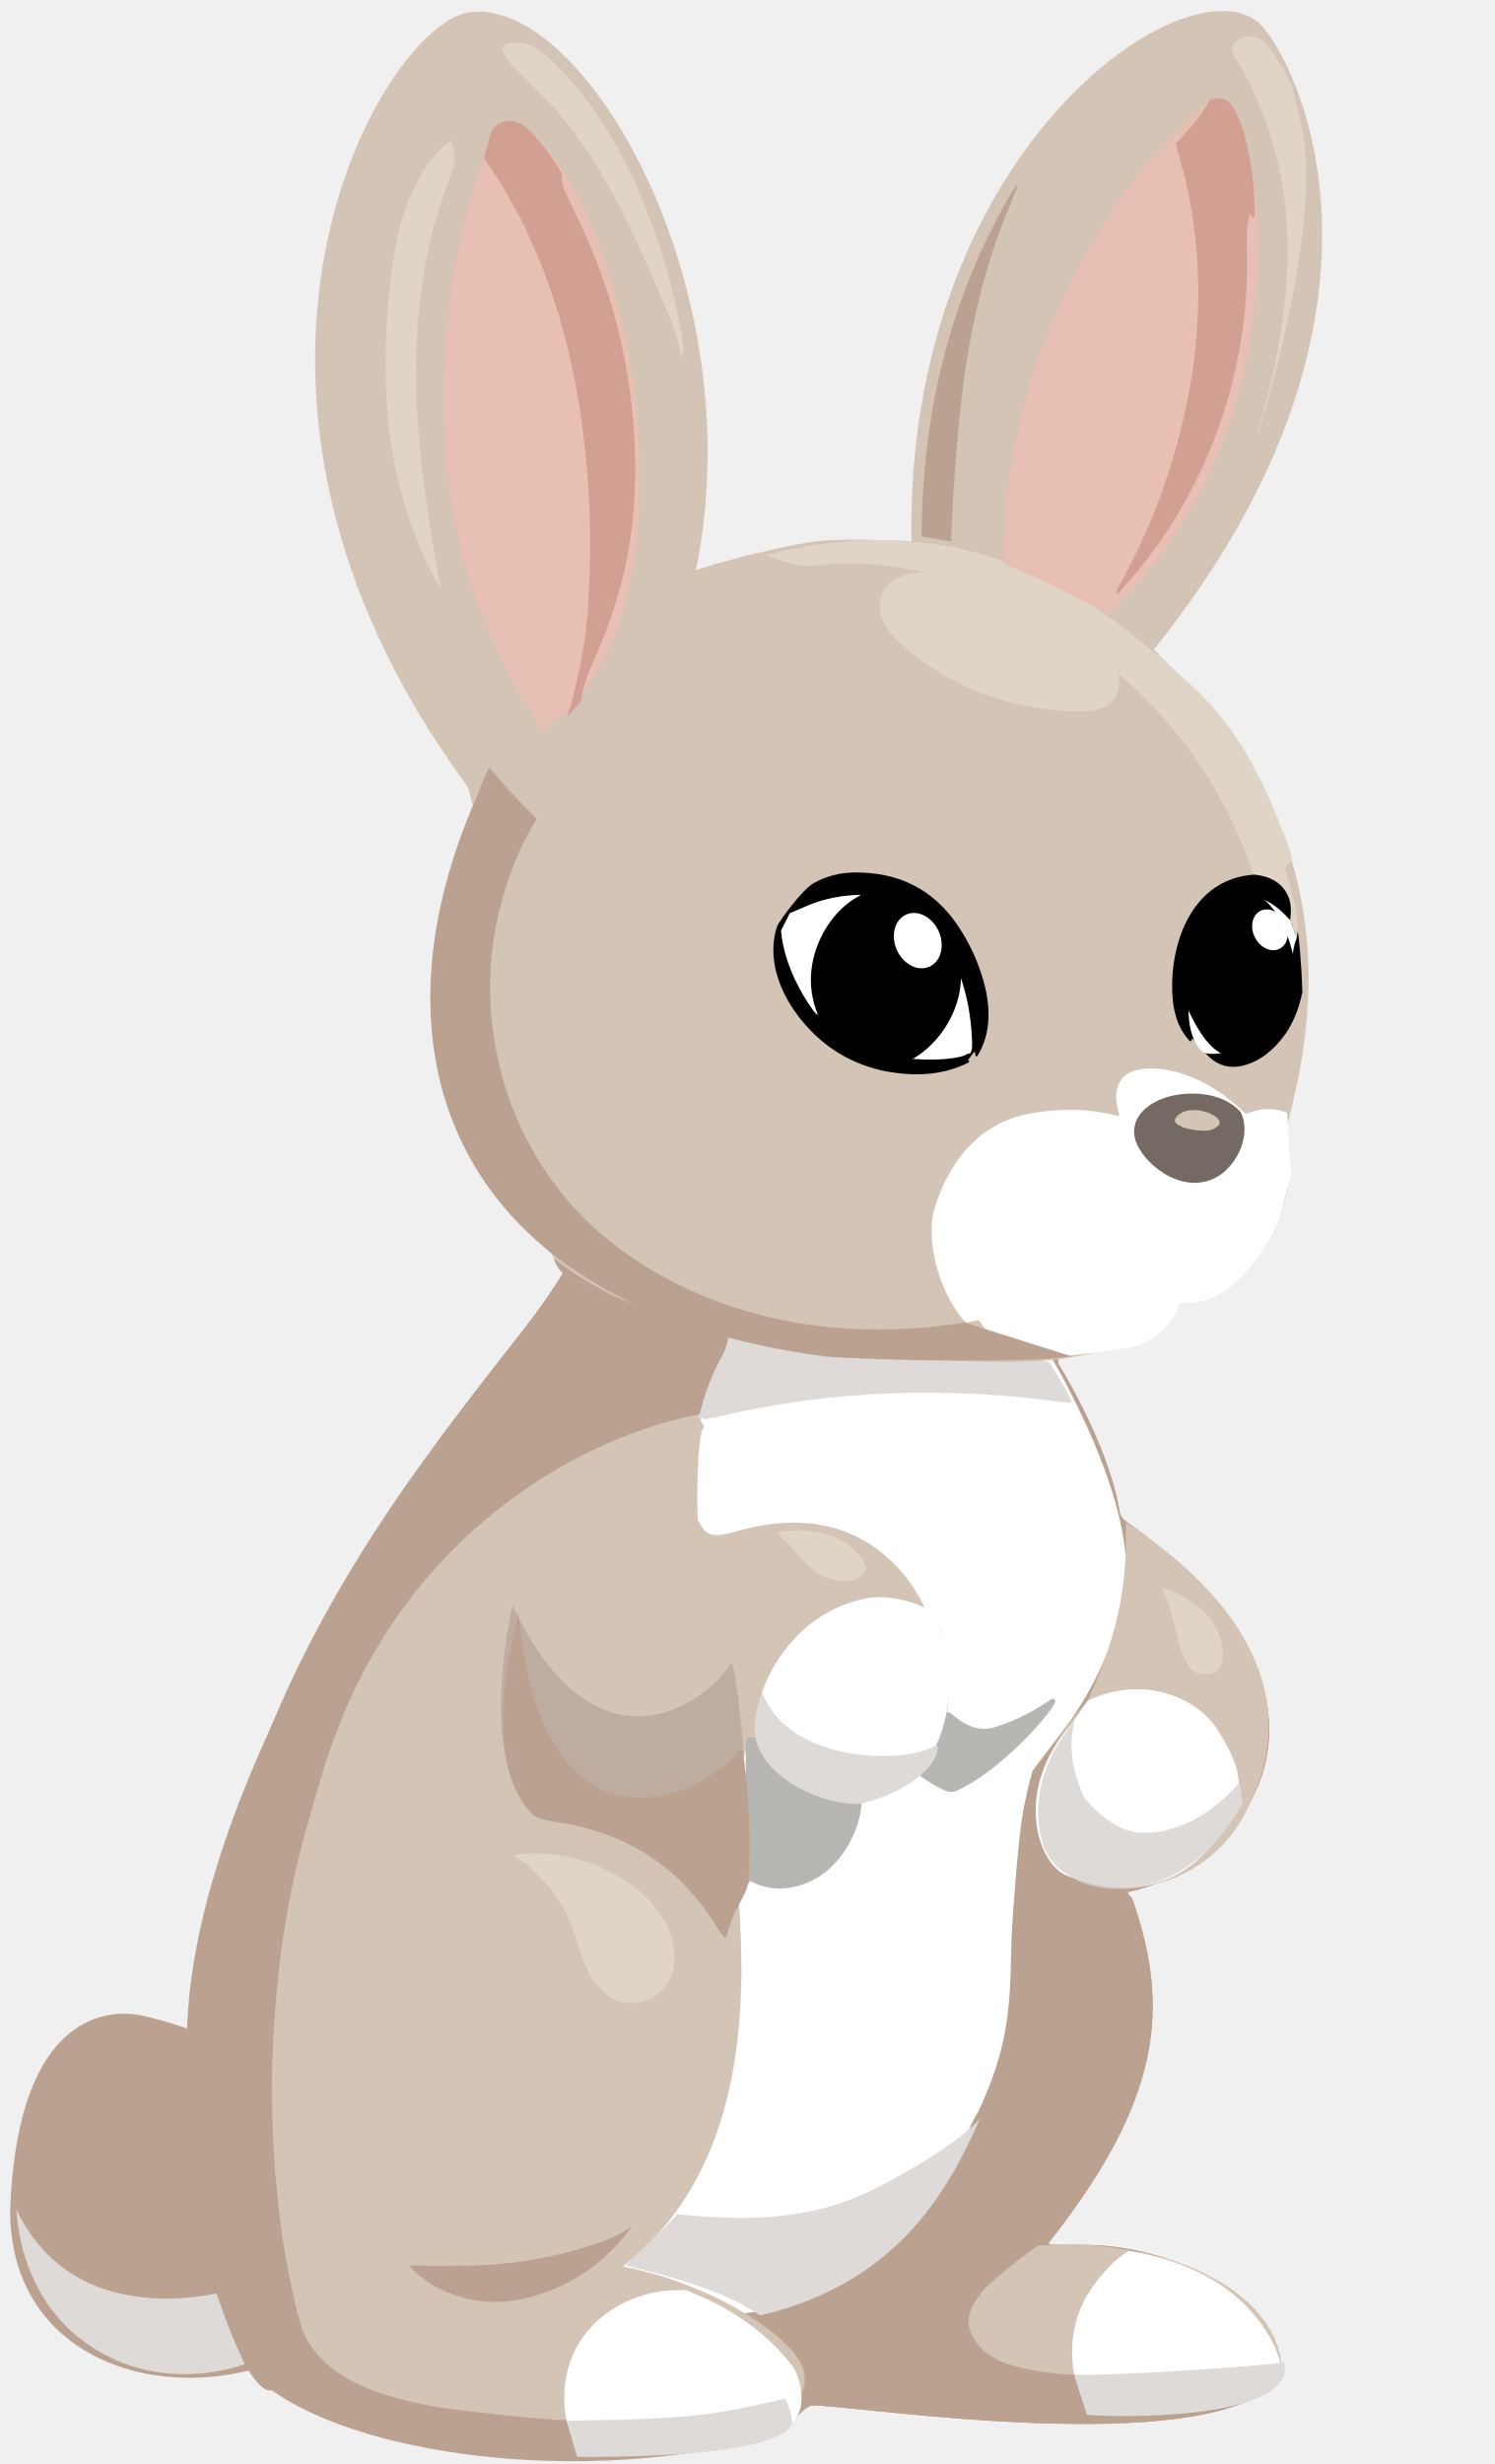
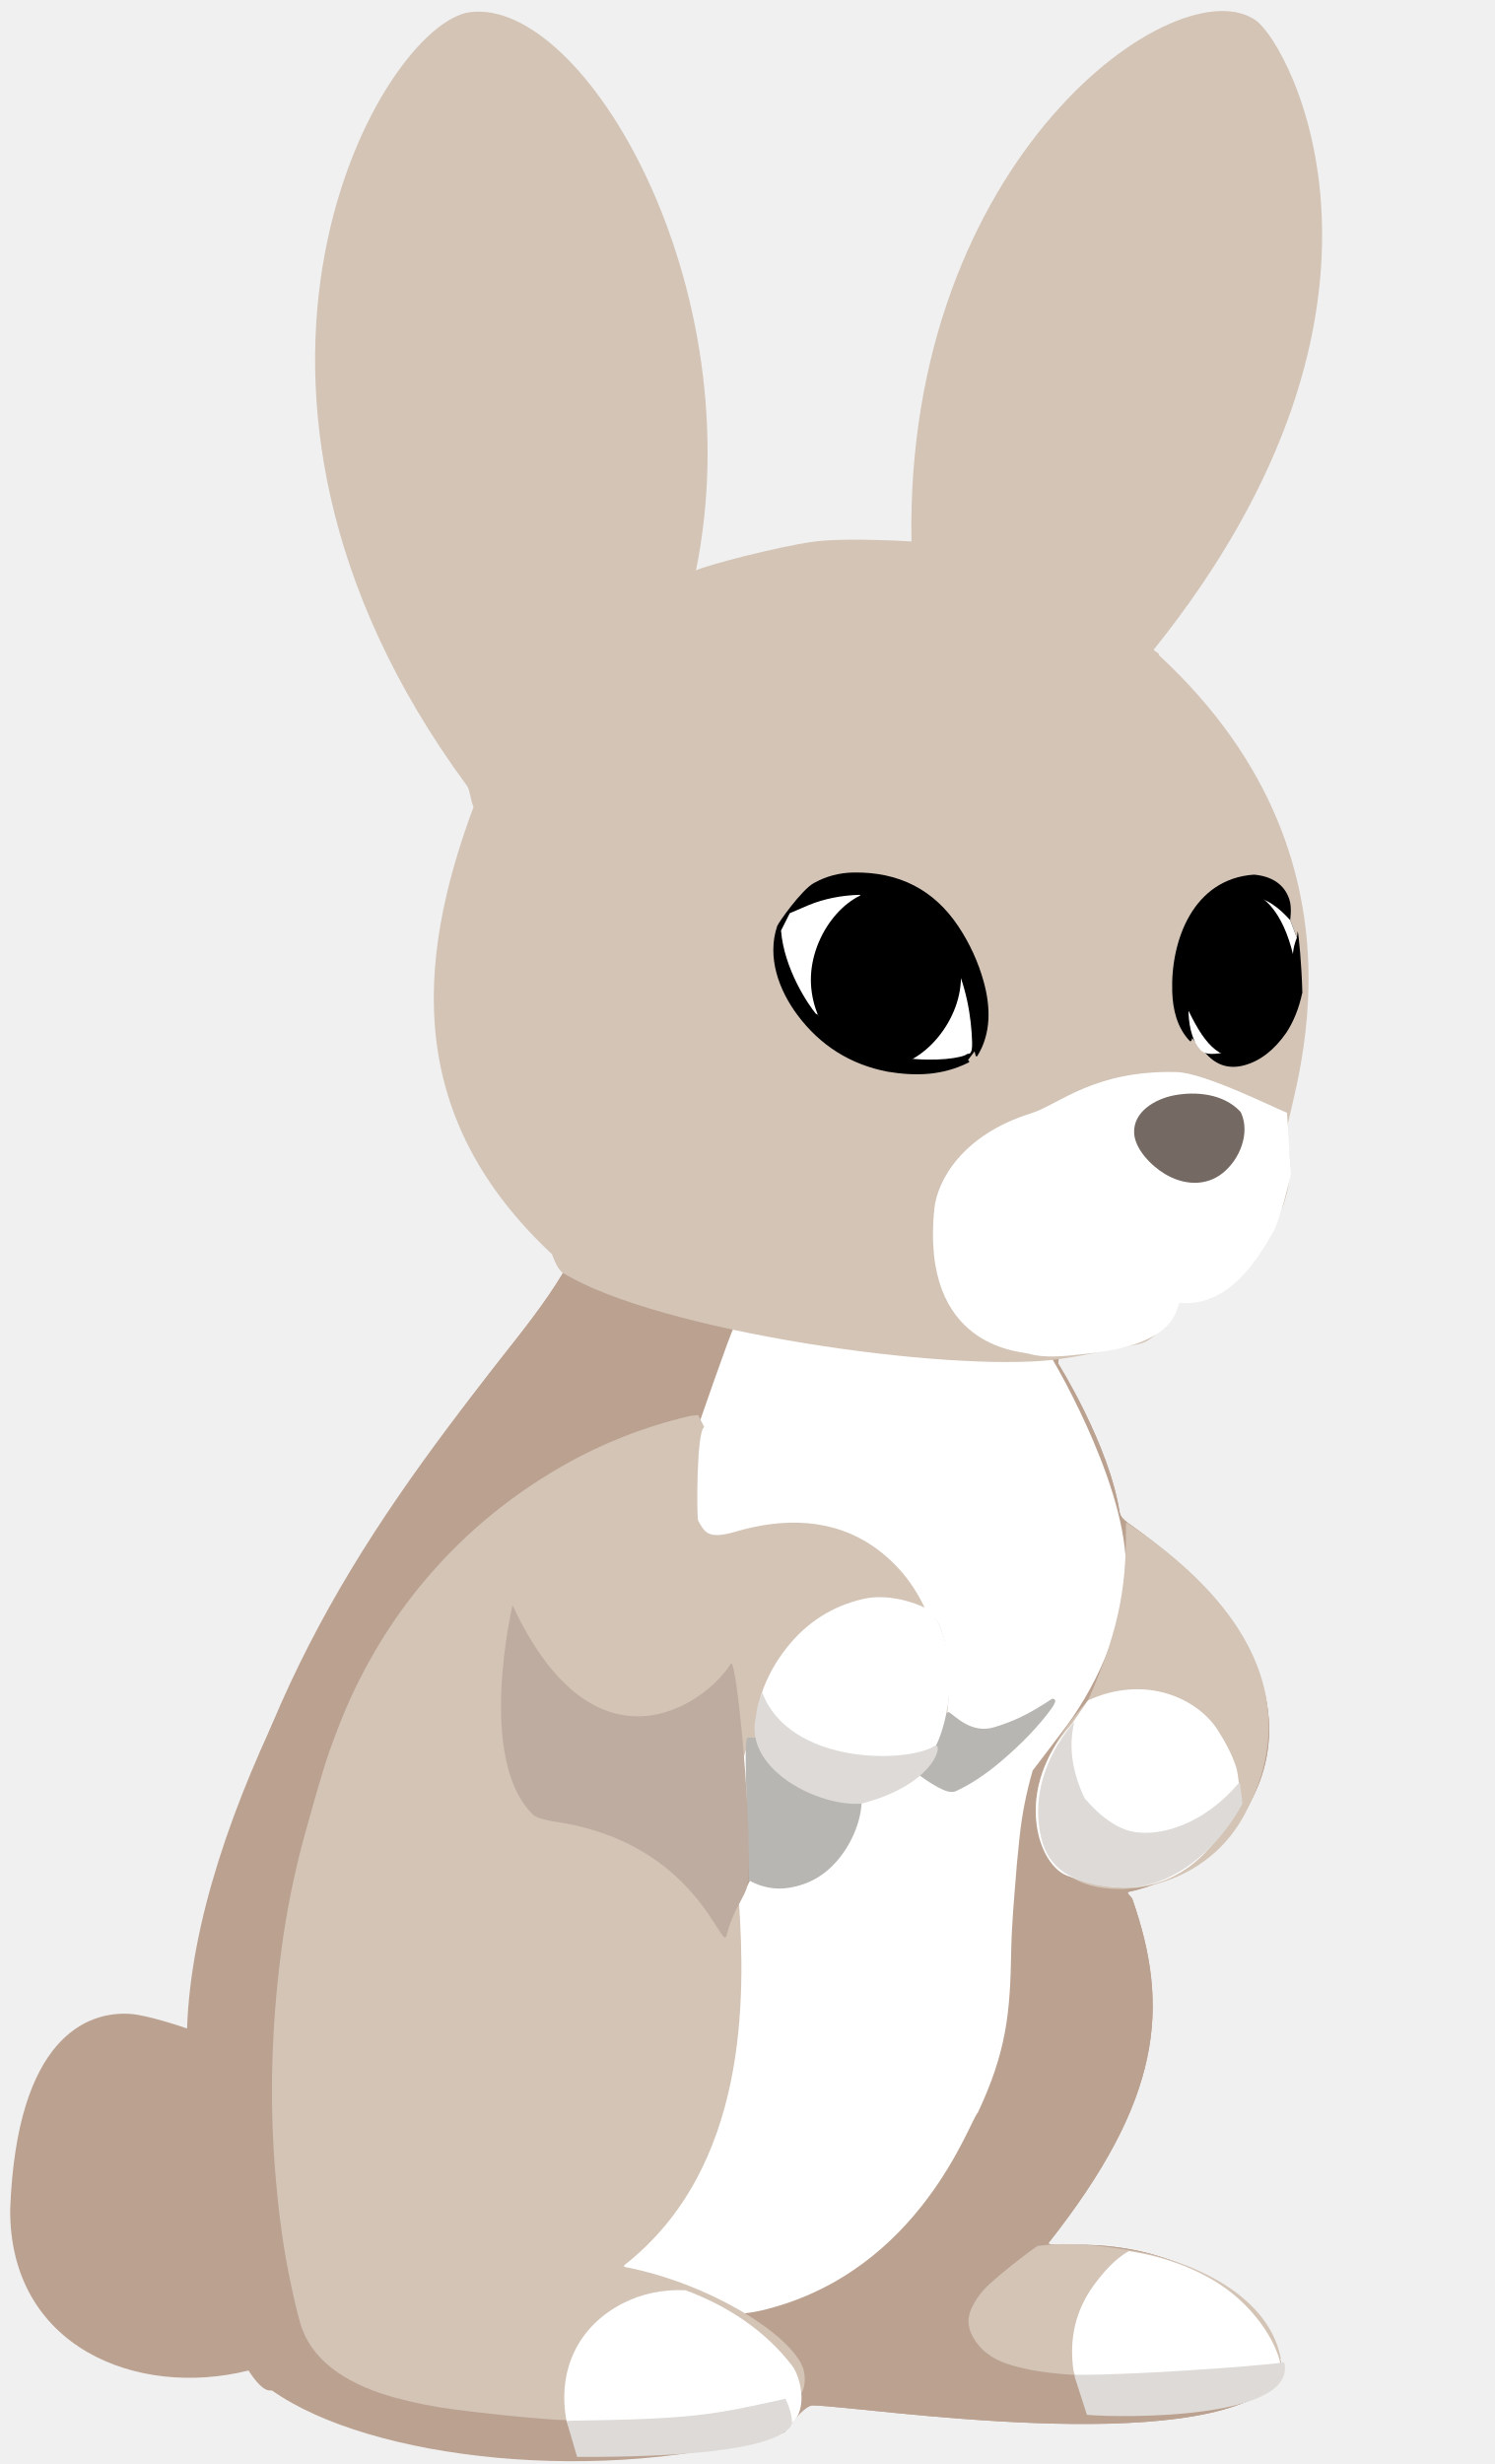
<svg xmlns="http://www.w3.org/2000/svg" width="100%" height="100%" viewBox="0 0 728 1200" version="1.1" xml:space="preserve" style="fill-rule:evenodd;clip-rule:evenodd;stroke-linejoin:round;stroke-miterlimit:2;">
  <g id="Body">
    <path d="M515.407,664.054C515.407,664.054 540.165,703.406 545.357,736.59C545.81,739.483 549.257,741.587 551.64,743.298C668.35,827.097 607.643,909.142 549.619,921.383C548.362,921.649 551.275,924.105 551.5,924.748C570.028,977.699 565.945,1022.39 510.753,1092.296C509.794,1093.51 518.365,1093.39 522.186,1093.296C598.364,1091.417 634.342,1148.179 621.49,1160.583C583.398,1197.346 421.637,1172.122 395.917,1171.444C391.27,1171.321 382.09,1184.56 382.09,1184.56C293.53,1210.98 180.247,1197.978 132.466,1164.17C88.97,1133.395 88.935,987.098 91.115,987.91C94.54,885.042 172.81,752.09 243.59,662.09C253.511,649.475 265.42,634.727 274.22,619.96C274.35,619.74 274.276,619.953 274.276,619.953C274.276,619.953 306.823,507.07 413.933,518.906C531.192,531.863 515.407,664.054 515.407,664.054Z" style="fill:rgb(187,161,144);" />
    <path d="M515.407,664.054C515.407,664.054 540.165,703.406 545.357,736.59C545.81,739.483 549.257,741.587 551.64,743.298C668.35,827.097 607.643,909.142 549.619,921.383C548.362,921.649 551.275,924.105 551.5,924.748C570.028,977.699 565.945,1022.39 510.753,1092.296C509.794,1093.51 518.365,1093.39 522.186,1093.296C598.364,1091.417 634.342,1148.179 621.49,1160.583C583.398,1197.346 421.637,1172.122 395.917,1171.444C391.27,1171.321 382.09,1184.56 382.09,1184.56C293.53,1210.98 197.626,1192.07 132.466,1164.17C131.685,1163.836 128.779,1166.315 121.033,1154.474C66.624,1168.022 4.593,1142.997 4.96,1076.03C8.133,991.923 42.627,979.39 63.497,980.8C71.722,981.356 88.935,987.098 91.115,987.91C91.54,984.042 92.072,985.154 92.72,981.25C116.939,835.395 172.81,752.09 243.59,662.09C253.511,649.475 265.42,634.727 274.22,619.96C274.35,619.74 274.276,619.953 274.276,619.953C274.276,619.953 306.823,507.07 413.933,518.906C531.192,531.863 515.407,664.054 515.407,664.054Z" style="fill:rgb(187,161,144);" />
    <path d="M510.51,658.65C510.927,658.622 547.06,718.91 548.39,761.36C549.214,787.644 535.12,819.16 519.72,840.24C517.518,843.252 502.99,862.26 502.99,862.26C499.943,872.733 497.837,883.313 496.67,894C495.683,902.96 494.853,912.1 494.18,921.42C494.18,921.42 492.73,937.82 492.52,950.25C492.03,980.34 490.24,999.14 476.25,1028.92C472.417,1032.227 448.8,1105.578 372.8,1124.772C344.29,1131.971 318.793,1121.39 297.566,1104.33C335.259,1027.357 348.169,990.537 355.73,939.6C356.991,931.104 365.232,916.118 365.23,916.02C364.517,882.367 356.43,759.26 340.82,748.13C340.647,748.007 339.41,744.1 338.35,740.9C333.417,726.009 334.03,711.61 339.22,696.94C339.627,695.8 356.489,646.917 357.27,647.07C415.4,658.44 455.03,662.35 510.51,658.65Z" style="fill:white;fill-rule:nonzero;" />
    <path d="M340.01,689.15L343.02,694.99C339.18,696.79 339.275,739.237 340.05,740.59C343.19,746.07 344.59,749.97 358.39,745.91C381.392,739.143 405.67,739.17 426.11,753.66C436.717,761.187 444.91,771.173 450.69,783.62C466.743,792.08 463.295,842.062 456.88,850.62C409.661,913.609 369.147,849.587 368,848.18C363.67,842.868 356.027,866.65 359.965,926.748C362.973,972.642 364.543,1055.787 304.15,1103.12C303.791,1103.401 303.931,1103.974 304.38,1104.06C347.447,1112.333 389.308,1139.554 391.7,1155.58C394.594,1174.973 375.46,1180.03 275.83,1178.59C273.463,1178.597 271.147,1178.513 268.88,1178.34C253.86,1177.207 238.15,1175.593 221.75,1173.5C211.583,1172.2 201.797,1170.26 192.39,1167.68C173.13,1162.41 152.2,1152.1 146.22,1131.31C144.453,1125.157 142.557,1116.967 140.53,1106.74C137.597,1091.98 135.4,1075.21 133.94,1056.43C131.247,1021.91 132.243,986.643 136.93,950.63C139.463,931.13 143.32,912.003 148.5,893.25C152.42,879.07 155.553,868.197 157.9,860.63C159.54,855.323 161.88,848.747 164.92,840.9C174.28,816.7 187.68,793.17 204.54,772.54C223.733,749.06 246.657,729.653 273.31,714.32C292.683,703.167 313.347,694.987 335.3,689.78C336.453,689.507 338.023,689.297 340.01,689.15Z" style="fill:rgb(211,196,182);fill-rule:nonzero;" />
    <path d="M552.79,1096.31C575.62,1100.13 617.356,1115.405 623.82,1148.446C625.085,1154.915 535.187,1156.334 528.824,1156.583C528.592,1156.592 522.68,1156.56 522.34,1156.54C511.54,1155.88 500.47,1154.49 490.73,1151.27C483.29,1148.81 477.08,1144.49 473.45,1137.3C471.343,1133.14 471.157,1129.007 472.89,1124.9C474.837,1120.273 477.927,1116.023 482.16,1112.15C487.627,1107.15 498.687,1098.37 505.34,1093.81C521.327,1091.637 537.81,1093.803 552.79,1096.31Z" style="fill:rgb(211,196,182);fill-rule:nonzero;" />
    <path d="M548.62,741.42C642.73,804.11 617.494,862.553 606.17,883.71C585.497,922.335 537.582,926.057 521.255,913.627C501.96,898.937 493.175,869.141 529.9,828.12C546.985,790.194 548.547,768.056 548.422,742.279C548.419,741.7 548.611,741.414 548.62,741.42Z" style="fill:rgb(211,196,182);fill-rule:nonzero;" />
    <path d="M623.833,1151.52C618.113,1172.573 567.723,1172.257 528.49,1171.864C528.143,1171.044 522.94,1155.093 522.88,1154.66C520.607,1138.92 523.92,1124.98 532.82,1112.84C536.887,1107.3 542.543,1100.457 549.79,1096.31C567.29,1098.9 586.51,1105.79 600.39,1117.08C610.697,1125.473 620.74,1138.287 623.833,1151.52Z" style="fill:white;fill-rule:nonzero;" />
    <path d="M333.95,1115.39C354.35,1123.05 372.49,1134.81 385.83,1152.13C390.32,1157.96 394.019,1175.731 384.06,1180.887C366.954,1189.744 312.52,1193.388 280,1191.581C280.293,1191.668 276.237,1179.083 275.83,1178.59C271.46,1154.03 281.72,1132.66 303.7,1121.58C312.86,1116.96 322.943,1114.897 333.95,1115.39Z" style="fill:white;fill-rule:nonzero;" />
    <path d="M625.49,1150.52C631.997,1178.127 547.28,1177.677 529.4,1176.05L523.42,1157.5L523.49,1156.54C547.723,1156.933 610.77,1152.573 625.49,1150.52Z" style="fill:rgb(221,218,215);" />
    <path d="M384.87,1182.01C374.955,1193.735 327.994,1196.696 281.09,1196.56L276,1179.2C276.52,1179.007 276.906,1178.933 277.16,1178.93C337.633,1178.137 346.993,1176.15 382.58,1168.21C382.58,1168.21 387.669,1178.7 384.87,1182.01Z" style="fill:rgb(221,218,215);" />
    <path d="M444.96,862.46C445.678,861.739 433.507,838.837 462.243,833.84C465.289,835.76 473.211,844.625 484.43,841.13C493.391,838.339 500.377,835.317 512.21,827.47C512.476,827.294 512.76,827.28 513,827.32C513.73,827.42 514.19,828.17 513.92,828.85C513.46,830.017 512.897,831.057 512.23,831.97C506.13,840.37 498,848.903 487.84,857.57C480.087,864.183 472.613,869.12 465.42,872.38C464.567,872.767 462.869,872.767 461.65,872.46C455.74,870.973 444.96,862.46 444.96,862.46Z" style="fill:rgb(183,182,178);" />
    <path d="M364,846.294C364.198,846.069 421.692,844.778 419.64,878.38C419.038,888.235 414.187,898.807 407.62,906.36C401.46,913.447 393.86,917.76 384.82,919.3C378.047,920.46 371.517,919.367 365.23,916.02C365.143,915.973 364.987,915.937 364.76,915.91C364.657,915.899 364.522,915.875 364.356,915.839C364.592,915.842 364.71,915.385 364.71,914.47C364.71,897.462 361.847,848.748 364,846.294Z" style="fill:rgb(183,182,178);" />
    <path d="M453.69,784.62C470.537,810.547 459.231,845.5 455.12,851.37C417.418,905.205 357.53,863.281 371.16,824.14C373.86,816.387 377.87,809.157 383.19,802.45C393.103,789.943 405.667,782 420.88,778.62C430.807,776.413 443.743,779.08 453.69,784.62Z" style="fill:white;fill-rule:nonzero;" />
    <path d="M602.73,879.471C596.604,890.203 575.578,935.162 519.573,913.396C504.956,907.715 493.527,871.072 522.06,839.57L529.9,828.12C557.947,815.313 583.44,827.12 593.35,842.92C596.934,848.634 600.194,854.528 602.257,861.207C602.835,863.079 604.826,875.801 602.73,879.471Z" style="fill:white;fill-rule:nonzero;" />
    <path d="M371.245,824.27L371.16,824.14C371.213,824.12 371.267,824.103 371.32,824.09L371.245,824.27ZM455.12,850.37C459.693,847.547 456.784,868.735 419.64,878.38C399.193,880.147 362.225,861.969 368.13,836.23C368.583,831.823 369.621,828.169 371.245,824.27C384.494,859.44 441.326,858.887 455.12,850.37Z" style="fill:rgb(221,218,215);" />
    <path d="M546.14,919.34C520.86,918.36 510.333,908.601 507.16,895.23C500.683,867.935 516.613,845.983 523.28,838.57C519.98,851.743 523,864.84 528.34,875.86C536.237,885.189 545.093,891.197 553,892.27C559.993,893.223 567.43,892.153 575.31,889.06C585.963,884.88 595.437,877.837 603.73,867.93C603.797,868.417 603.877,868.677 603.97,868.71L605.17,878.35C594.06,899.48 571.278,920.315 546.14,919.34Z" style="fill:rgb(221,218,215);" />
-     <path d="M477.25,1031.92C458.023,1076.607 430.271,1112.939 371.351,1127.412C370.598,1127.597 369.811,1127.512 369.181,1127.062C352.971,1115.492 324.08,1107.98 304.66,1103.38C304.32,1103.3 324.69,1084.577 329.83,1078.33C359.057,1081.39 387.38,1081.61 414.8,1070.99C430.8,1064.797 465.417,1045.227 477.25,1031.92Z" style="fill:rgb(221,218,215);fill-rule:nonzero;" />
-     <path d="M522.06,682.42C521.44,683.053 520.923,683.34 520.51,683.28C463.03,674.98 404.4,676.69 348.27,690.32C347.497,690.507 345.793,690.81 343.16,691.23C342.787,690.397 341.74,690.317 340.02,690.99L340.01,689.15C340.563,688.857 340.877,688.557 340.95,688.25C343.53,677.29 347.717,666.94 353.51,657.2C353.803,657.32 355.12,647.943 355.46,647.07C401.39,659.09 444.88,664.11 495.46,660.43C496.02,660.32 496.61,660.36 497.16,660.54C501.387,661.913 505.683,662.76 510.05,663.08C510.46,663.11 510.84,663.33 511.08,663.68C515.2,669.72 518.86,675.967 522.06,682.42Z" style="fill:rgb(221,218,215);fill-rule:nonzero;" />
    <g transform="matrix(1.615615,0,0,1.245855,173.1478,72.37901)">
      <path d="M118.13,678.803C117.737,682.845 113.845,688.123 111.919,698.37C110.482,706.008 103.206,662.498 60.749,654.138C55.286,653.062 53.971,651.809 53.532,651.259C36.336,629.767 47.342,569.405 47.342,569.405C72.356,638.904 105.784,607.886 113.151,592.226C114.852,588.612 120.057,658.944 118.13,678.803Z" style="fill:rgb(190,172,160);" />
-     </g>
-     <g transform="matrix(1.615615,0,0,1.245855,173.1478,72.37901)">
-       <path d="M118.13,678.803C117.737,682.845 113.845,688.123 111.919,698.37C110.482,706.008 103.206,662.498 60.749,654.138C55.286,653.062 53.971,651.809 53.532,651.259C36.336,629.767 49.199,572.46 49.199,572.46C56.263,677.275 108.265,641.598 115.632,625.938C117.333,622.324 120.057,658.944 118.13,678.803Z" style="fill:rgb(187,161,144);" />
    </g>
  </g>
  <g id="Head">
    <path d="M513.51,662.2C460.999,668.383 320.995,648.522 274.22,619.96C271.208,618.121 269.019,610.979 268.86,610.83C198.227,544.725 201.777,470.52 230.695,392.839C231.353,391.072 248.042,324.468 338.985,277.809C343.705,275.388 378.939,266.143 396.434,263.791C412.131,261.681 443.95,263.7 443.95,263.7C519.67,278.65 563.477,318.148 564.33,318.937C678.777,424.739 623.736,543.816 626.515,553.807C634.149,581.264 618.906,617.741 572.373,634.643C569.988,635.509 567.288,652.497 553.285,654.863C545.927,656.107 526.899,660.623 513.51,662.2Z" style="fill:rgb(211,196,182);" />
    <path d="M338.985,277.809C338.045,282.444 307.332,481.395 230.695,392.839C229.461,391.414 229.003,384.799 227.468,382.713C83.766,187.533 186.153,11.445 228.909,5.928C284.583,-1.256 367.042,139.468 338.985,277.809Z" style="fill:rgb(211,196,182);" />
    <path d="M564.33,318.937C451.486,350.274 443.95,263.7 443.95,263.7C440.67,76.65 574.187,-17.644 611.967,10.157C627.868,21.858 697.45,147.556 561.934,316.407C561.707,316.688 565.449,318.626 564.33,318.937Z" style="fill:rgb(211,196,182);" />
-     <path d="M626.84,541.94C626.84,541.94 628.79,571.7 628.76,571.92C628.76,571.92 623.725,593.662 620.11,600C612.325,613.648 598.307,636.503 574.906,634.49C572.078,634.247 577.39,654.13 530.1,659.2C519.368,660.351 509.783,661.747 500.61,659.18C496.643,658.067 463.277,656.606 470.07,589.244C471.427,575.787 489.467,607.139 523.349,596.591C536.77,592.413 538.959,574.987 579.269,576.047C592.842,576.404 620.273,539.38 626.84,541.94Z" style="fill:white;fill-rule:nonzero;" />
-     <path d="M626.84,541.94C626.84,541.94 628.79,571.7 628.76,571.92C628.76,571.92 623.725,593.662 620.11,600C612.325,613.648 598.231,633.503 574.83,631.49C572.002,631.247 570.6,664.2 530.31,655.56C530.018,655.497 530.39,656.13 530.1,656.2C519.613,658.753 509.783,658.747 500.61,656.18C496.643,655.067 492.083,651.197 486.93,648.57L479.31,642.87C478.97,642.62 478.54,642.53 478.13,642.61L470.33,644.21C470.877,644.497 470.176,643.86 470.05,643.72C455.507,627.482 451.277,601.142 455.07,588.78C459.037,575.85 470.328,547.748 502.21,542.2C516.058,539.79 530.327,539.737 544.36,543.49C544.83,543.62 545.26,543.18 545.12,542.71C543.36,536.64 542.46,529.72 547.02,524.75C552.55,518.71 565.82,520.06 573.13,522.12C586.2,525.8 596.62,532.79 606.4,542.07C606.71,542.36 607.16,542.44 607.55,542.27C613.843,539.49 620.273,539.38 626.84,541.94Z" style="fill:white;fill-rule:nonzero;" />
-     <path d="M302.045,632.56C290.976,628.612 281.476,624.391 274.22,619.96C272.228,618.744 270.596,615.208 269.673,612.91C279.327,620.426 290.115,626.935 302.045,632.56ZM232.288,387.901C233.459,384.569 235.363,379.703 238.293,373.731C245.495,382.41 253.098,390.687 261.1,398.56C261.3,398.76 261.34,399.08 261.19,399.32C256.157,407.387 251.93,416.203 248.51,425.77C236.563,459.19 235.533,492.97 245.42,527.11C254.26,557.62 272.7,585.47 297.91,605.19C312,616.21 328.4,625.6 345.24,632.24C368.013,641.207 391.853,646.207 416.76,647.24C433.993,647.953 451.05,646.997 467.93,644.37C468.57,644.27 469.277,644.053 470.05,643.72C470.783,644.333 470.877,644.497 470.33,644.21L522.06,660.629C498.127,664.078 425.86,662.506 402.086,660.629C219.868,636.775 176.561,513.078 232.288,387.901Z" style="fill:rgb(187,161,144);" />
-     <path d="M628.76,415.38C631.215,422.227 619.153,426.667 610.72,425.96C580.736,329.821 475.709,265.559 397.405,275.377C386.396,276.757 373.784,270.363 373.21,270.33C464.463,246.83 523.91,284.05 567.33,322.2C588.523,340.813 607.18,355.18 628.76,415.38Z" style="fill:rgb(224,212,199);fill-rule:nonzero;" />
-     <path d="M631.65,456.73L628.38,448.11C629.44,444.57 619.153,426.667 610.72,425.96C600.9,398.25 587.13,372.85 568.35,350.84C561.63,342.97 552.36,333.92 545.17,327.3C544.91,327.06 544.49,327.3 544.57,327.65C546.9,338.77 541.24,345.45 530.21,346.21C522.43,346.75 513.53,346.173 503.51,344.48C479.663,340.453 458.53,330.587 440.11,314.88C437.197,312.393 434.803,309.89 432.93,307.37C426.72,299.01 426.57,286.75 436.95,281.67C441.17,279.597 445.9,278.633 451.14,278.78C451.35,278.79 451.53,278.63 451.56,278.43C451.59,278.22 451.46,278.02 451.26,277.97C431.567,272.743 411.683,270.54 391.61,271.36C388.04,271.51 382.15,272.61 377.21,272.33C387.463,269.83 396.893,268.213 405.5,267.48C463.29,262.59 519.91,284.05 563.33,322.2C584.523,340.813 601.09,362.837 613.03,388.27C620.017,403.143 625.8,420.18 630.38,439.38C632.073,446.453 632.497,452.237 631.65,456.73Z" style="fill:rgb(224,212,199);fill-rule:nonzero;" />
+     <path d="M626.84,541.94C626.84,541.94 628.79,571.7 628.76,571.92C628.76,571.92 623.725,593.662 620.11,600C612.325,613.648 598.307,636.503 574.906,634.49C572.078,634.247 577.39,654.13 530.1,659.2C519.368,660.351 509.783,661.747 500.61,659.18C496.643,658.067 448.277,656.142 455.07,588.78C456.427,575.323 468.328,552.748 502.21,542.2C515.631,538.022 532.82,521.06 573.13,522.12C586.703,522.477 620.273,539.38 626.84,541.94Z" style="fill:white;fill-rule:nonzero;" />
    <g id="Nose">
      <path d="M604.56,542.14C608.92,552.04 603.83,564.66 595.54,571.3C587.15,578.01 576.27,577.11 567.31,571.7C560.7,567.72 552.8,559.67 552.4,551.84C551.87,541.36 562.75,535.21 571.75,533.46C582.65,531.35 595.92,532.74 603.92,541.17C604.19,541.45 604.41,541.78 604.56,542.14Z" style="fill:rgb(117,106,99);fill-rule:nonzero;" />
    </g>
    <g id="Eyes">
      <g id="Right-eye">
        <path d="M632.028,453.515C632.562,454.892 633.967,469.614 634.336,483.643C634.337,483.679 634.253,483.644 634.24,483.69C632.7,490.97 630.133,497.377 626.54,502.91C620.613,511.417 613.777,516.717 606.03,518.81C598.89,520.737 592.793,518.967 587.74,513.5L580.63,505.58C580.557,506.133 580.443,506.547 580.29,506.82C580.12,507.13 579.69,507.19 579.44,506.93C573.33,500.49 571.24,491.74 570.95,483.01C570.11,457.86 581.26,428.01 610.72,425.96C619.153,426.667 625.619,430.498 628.05,438.21C629.33,442.27 628.38,448.11 628.38,448.11L631.65,456.73C631.65,456.73 631.966,454.652 632.028,453.515Z" />
        <path d="M628.38,448.11L631.65,456.73C630.663,459.07 630.04,461.497 629.78,464.01C629.28,468.83 628.567,473.78 627.98,478.58C627.97,478.66 628.06,478.59 627.98,478.58L627.97,478.58C627.89,478.57 627.82,478.49 627.83,478.41C628.003,472.697 624.907,511.56 602.621,512.08C595.227,512.253 588.231,515.127 584.669,511.285C570.479,495.977 583.638,441.256 608.96,437.29C608.76,437.17 608.84,436.86 609.07,436.86C616.81,436.82 623.36,442.57 628.38,448.11Z" style="fill:white;fill-rule:nonzero;" />
        <g transform="matrix(1.240362,-0.296769,0.17938,0.749729,-342.4911,327.9106)">
          <path d="M698.824,418.652C711.242,418.652 716.442,440.164 716.442,466.284C716.442,492.405 702.526,525.224 690.195,522.798C678.904,520.577 675.313,507.275 672.08,481.209C668.907,455.621 686.405,418.652 698.824,418.652Z" />
        </g>
      </g>
      <g id="Left-eye">
        <path d="M474.69,512.02L471.47,516.24L471.87,516.56C472.18,516.81 472.13,517.3 471.77,517.47C458.94,523.82 446.11,524.21 432.27,521.92C414.143,518.4 399.523,509.2 388.41,494.32C379.3,482.11 373.48,466.09 378.53,451.05C379.203,449.183 390.467,433.373 396.34,430.1C402.32,426.76 408.773,425.033 415.7,424.92C437.873,424.553 454.91,433.31 466.81,451.19C472.343,459.517 476.447,468.487 479.12,478.1C482.53,490.39 482.83,503.29 476.03,514.27C475.82,514.61 475.3,514.53 475.21,514.14L474.69,512.02Z" style="fill-rule:nonzero;" />
        <path d="M380.41,453.21L384.67,444.74C387.997,443.267 391.04,441.963 393.8,440.83C401.46,437.69 409.83,436.01 418.91,435.79C419.15,435.79 418.775,436.198 419.02,436.22C464.256,440.27 472.797,484.562 473.478,507.47C473.69,514.616 471.574,512.869 471.048,513.32C466.566,517.165 418.807,521.15 397.92,493.75C397.784,493.571 397.72,494.12 397.58,493.95C393.587,489.25 381.93,471.857 380.41,453.21Z" style="fill:white;fill-rule:nonzero;" />
        <g transform="matrix(1.178753,-0.056806,0.052019,1.079435,-111.396,-12.74662)">
          <path d="M439.245,436.454C454.698,436.454 470.543,455.253 470.543,475.74C470.543,496.227 453.607,516.195 438.154,516.195C422.7,516.195 408.538,497.721 408.538,477.234C408.538,456.747 423.791,436.454 439.245,436.454Z" />
        </g>
      </g>
    </g>
-     <g id="Ears">
-       <path d="M587.68,49.98C611.812,29.155 645.996,199.45 540.3,298.43C539.419,299.255 505.617,280.717 489.45,274.93C489.12,274.81 488.927,274.49 488.92,274.13C487.267,187.037 531.777,98.222 587.68,49.98Z" style="fill:rgb(232,191,179);fill-rule:nonzero;" />
-       <path d="M240.72,62.91C294.113,45.343 357.8,296.687 263.62,355.56C260.953,350.887 258.227,346.23 255.44,341.59C244.427,323.257 235.617,303.917 229.01,283.57C207.09,216.03 213.86,128.98 240.72,62.91Z" style="fill:rgb(232,191,179);fill-rule:nonzero;" />
-     </g>
-   </g>
-   <g id="Details">
-     <g id="Tail">
-       <path d="M105.5,1116.91C109.24,1128.383 113.737,1139.723 118.99,1150.93C119.11,1151.2 118.97,1151.52 118.69,1151.61C96.7,1158.79 72.2,1157.94 51.49,1147C34.79,1138.173 22.74,1125.063 15.34,1107.67C11.113,1097.73 8.653,1087.183 7.96,1076.03C16.593,1093.997 29.517,1106.44 46.73,1113.36C57.98,1117.89 71.41,1119.73 83.75,1119.44C90.783,1119.273 98.033,1118.43 105.5,1116.91Z" style="fill:rgb(221,218,215);fill-rule:nonzero;" />
-     </g>
-     <g id="Ears1">
-       <g id="Right-ear">
-         <path d="M610.11,106.06L609.23,104.51C609.07,104.23 608.64,104.29 608.57,104.61C607.79,108.1 607.36,111.1 607.31,114.73C607.21,122.02 607.58,132.39 607.09,141.07C603.97,196.19 582.05,248.88 544.35,289.24C543.81,288.48 543.82,287.607 544.38,286.62C563.993,251.8 576.467,214.263 581.8,174.01C581.86,173.563 581.847,173.23 581.76,173.01C581.62,172.67 581.633,172.347 581.8,172.04C581.907,171.86 581.99,171.49 582.05,170.93C584.63,147.79 584.067,124.877 580.36,102.19C580.16,101.01 579.68,99.95 579.6,98.77C579.44,96.443 578.86,93.48 577.86,89.88C577.64,89.087 577.553,88.493 577.6,88.1C577.78,86.56 576.37,85.83 576.61,84.02C576.71,83.28 576.24,82.38 575.87,81.92C575.8,81.83 575.76,81.74 575.73,81.63L572.68,69.98C578.96,63.13 585.16,56.8 589.41,48.28C590.057,48.48 590.817,48.45 591.69,48.19C599.59,45.84 603.15,56.81 605.07,62.18C605.63,63.733 606.057,65.1 606.35,66.28C609.663,79.627 611.253,92.367 611.12,104.5C611.107,105.3 610.77,105.82 610.11,106.06Z" style="fill:rgb(209,160,147);fill-rule:nonzero;" />
-         <path d="M615.48,19.71C621.16,26.45 625.77,33.88 629.31,42C630.97,49.47 633.17,57.52 634.45,64.28C643.82,113.73 612.78,210.94 612.78,210.94C612.78,210.94 612.57,211.11 612.45,211.05C612.32,211 612.26,210.86 612.3,210.73C619.013,189.703 623.553,168.103 625.92,145.93C630.35,104.51 623.35,63.8 601.58,27.92C600.833,26.687 600.33,25.447 600.07,24.2C599.98,23.75 600.05,23.29 600.26,22.88C602.08,19.46 604.753,17.717 608.28,17.65C610.36,17.6 613.29,18.92 615.48,19.71Z" style="fill:rgb(224,212,199);fill-rule:nonzero;" />
-         <path d="M495.17,89.77C495.443,90.617 495.367,91.44 494.94,92.24C493.86,94.26 493.25,96.75 492.5,98.52C479.68,128.49 472.32,160.03 468.54,192.51C465.793,216.043 464.043,239.773 463.29,263.7L449.21,261.35C449.06,261.32 448.95,261.19 448.95,261.04C448.93,200.86 463.49,141.19 495.17,89.77Z" style="fill:rgb(187,161,144);fill-rule:nonzero;" />
-       </g>
-       <g id="Left-ear">
-         <path d="M331.99,173.75C329.79,164.73 327.337,157.03 324.63,150.65C316.71,131.943 309.693,116.447 303.58,104.16C294.65,86.25 283.38,67.66 269.45,52.1C263.76,45.76 258.05,40.76 252.37,35.02C250.13,32.75 246.09,28.84 244.76,24.19C244.67,23.86 244.71,23.5 244.88,23.2C245.573,21.947 246.66,21.22 248.14,21.02C254.56,20.147 260.287,21.95 265.32,26.43C286.34,45.14 301.9,70.94 312.43,96.34C321.743,118.793 328.417,141.793 332.45,165.34C332.95,168.24 332.88,171.043 332.24,173.75C332.21,173.88 332.02,173.88 331.99,173.75Z" style="fill:rgb(224,212,199);fill-rule:nonzero;" />
-         <path d="M273.59,84.44C273.45,87.907 274.21,91.373 275.87,94.84C279.89,103.22 282.263,108.183 282.99,109.73C296.743,139.063 305.123,169.96 308.13,202.42C309.823,220.767 309.777,238.21 307.99,254.75C305.803,274.917 300.513,294.973 292.12,314.92C287.65,325.56 283.57,333.29 283.12,341.43L276.87,348.62C276.53,347.867 276.707,346.827 277.4,345.5C277.49,345.32 277.57,345.13 277.62,344.94C279.64,337.193 281.207,330.833 282.32,325.86C282.88,323.347 283.8,317.87 285.08,309.43C285.62,305.86 285.55,302.94 286.16,299.47C286.4,298.117 286.54,296.127 286.58,293.5C286.613,291.447 286.69,289.443 286.81,287.49C288.423,261.163 287.213,233.503 283.18,204.51C282.087,196.643 280.903,189.64 279.63,183.5C278.963,180.293 278.293,177.453 277.62,174.98C277.58,174.847 277.57,174.637 277.59,174.35C277.61,174.08 277.59,173.81 277.52,173.55C276.19,168.39 275.16,163.51 273.61,158.78C273.143,157.373 272.83,156.15 272.67,155.11C272.62,154.78 272.53,154.47 272.41,154.17C272.043,153.25 271.313,151.03 270.22,147.51C266.813,136.517 262.703,125.953 257.89,115.82C257.71,115.433 257.61,115.063 257.59,114.71C257.577,114.323 257.337,114.02 256.87,113.8C256.67,113.71 256.56,113.5 256.59,113.28C256.603,113.187 256.61,113.133 256.61,113.12C256.61,112.77 256.53,112.43 256.37,112.11C254.39,108.19 253.117,105.64 252.55,104.46C252.43,104.207 252.217,104.013 251.91,103.88C251.62,103.76 251.49,103.41 251.64,103.12C251.833,102.74 251.693,102.38 251.22,102.04C250.92,101.827 250.65,101.48 250.41,101C248.443,97.107 247.04,94.457 246.2,93.05C243.607,88.723 240.113,83.343 235.72,76.91L239.31,63.93C240.417,62.217 241.577,61.007 242.79,60.3C247.41,57.6 252.86,58.98 256.47,62.29C258.583,64.23 260.47,66.18 262.13,68.14C266.663,73.5 270.483,78.933 273.59,84.44Z" style="fill:rgb(209,160,147);fill-rule:nonzero;" />
-         <path d="M214.4,285.86C214.42,285.95 214.37,286.03 214.29,286.06C214.21,286.09 214.11,286.05 214.07,285.98C197.47,257.28 189.18,222.56 188.03,189.04C187.323,168.7 188.497,147.957 191.55,126.81C194.61,105.58 202.19,83.03 218.63,68.81C218.99,68.5 219.54,68.64 219.72,69.07C221.893,74.237 221.917,79.487 219.79,84.82C200.26,133.74 199.77,185.32 206.67,237.33C208.67,252.41 211.247,268.587 214.4,285.86Z" style="fill:rgb(224,212,199);fill-rule:nonzero;" />
-       </g>
-     </g>
-     <path id="Nose1" d="M572.82,547.02C572.12,546.39 571.99,545.34 572.53,544.56C578.72,535.61 598.77,544 593.02,548.55C591.12,550.05 589.02,550.767 586.72,550.7C582.05,550.56 575.99,549.85 572.82,547.02Z" style="fill:rgb(211,196,182);fill-rule:nonzero;" />
-     <path d="M307.36,1084.37C307.42,1084.33 307.5,1084.33 307.55,1084.38C307.6,1084.43 307.61,1084.51 307.57,1084.57C295.31,1101.43 279.327,1112.693 259.62,1118.36C244.027,1122.84 229.18,1121.76 215.08,1115.12C209.08,1112.293 204.023,1108.597 199.91,1104.03C199.66,1103.76 199.86,1103.32 200.23,1103.33C208.163,1103.537 217.25,1103.56 227.49,1103.4C250.01,1103.04 272.88,1099.19 294.66,1091.14C299.593,1089.32 303.827,1087.063 307.36,1084.37Z" style="fill:rgb(187,161,144);fill-rule:nonzero;" />
-     <path d="M250.44,903.36C271.33,900.07 293.92,907.37 310.19,919.97C320.43,927.9 328.32,939.97 328.63,952.79C328.91,963.77 322.37,972.38 311.93,975.03C297.4,978.72 287.62,965.13 283.59,953.41C280.86,945.5 278.91,938.19 275.55,931.5C270.99,922.407 264.667,914.67 256.58,908.29C254.76,906.85 251.88,905.18 250.29,903.92C250.07,903.75 250.17,903.4 250.44,903.36Z" style="fill:rgb(224,212,199);" />
-     <path d="M565.96,773.58C565.86,773.38 566.05,773.15 566.26,773.23C579.35,777.87 591,785.39 594.78,799.18C596.53,805.54 596.24,816.08 586.58,815.53C582.86,815.323 580.023,813.45 578.07,809.91C574.4,803.26 573.82,798.53 570.96,787.08C569.813,782.473 568.147,777.973 565.96,773.58Z" style="fill:rgb(224,212,199);" />
-     <path d="M379.19,746.25C386.837,744.777 394.383,745.013 401.83,746.96C409.7,749.01 418.99,755.01 421.65,763.18C421.78,763.59 421.77,764.03 421.61,764.43C419.77,769.07 414.27,770.58 409.56,770.09C400.57,769.15 394.15,763.87 388.44,757.01C384.81,752.66 383.05,750.99 378.98,746.93C378.75,746.7 378.87,746.31 379.19,746.25Z" style="fill:rgb(224,212,199);" />
-     <g id="Eye">
-       <g transform="matrix(-0.336766,-0.663127,0.657377,-0.333845,618.5739,452.8317)">
-         <ellipse cx="0" cy="0" rx="13.89" ry="11.15" style="fill:white;" />
-       </g>
-       <g transform="matrix(-0.40833,-0.912834,0.912834,-0.40833,447.02,458.1)">
-         <ellipse cx="0" cy="0" rx="13.89" ry="11.15" style="fill:white;" />
-       </g>
-     </g>
  </g>
</svg>
